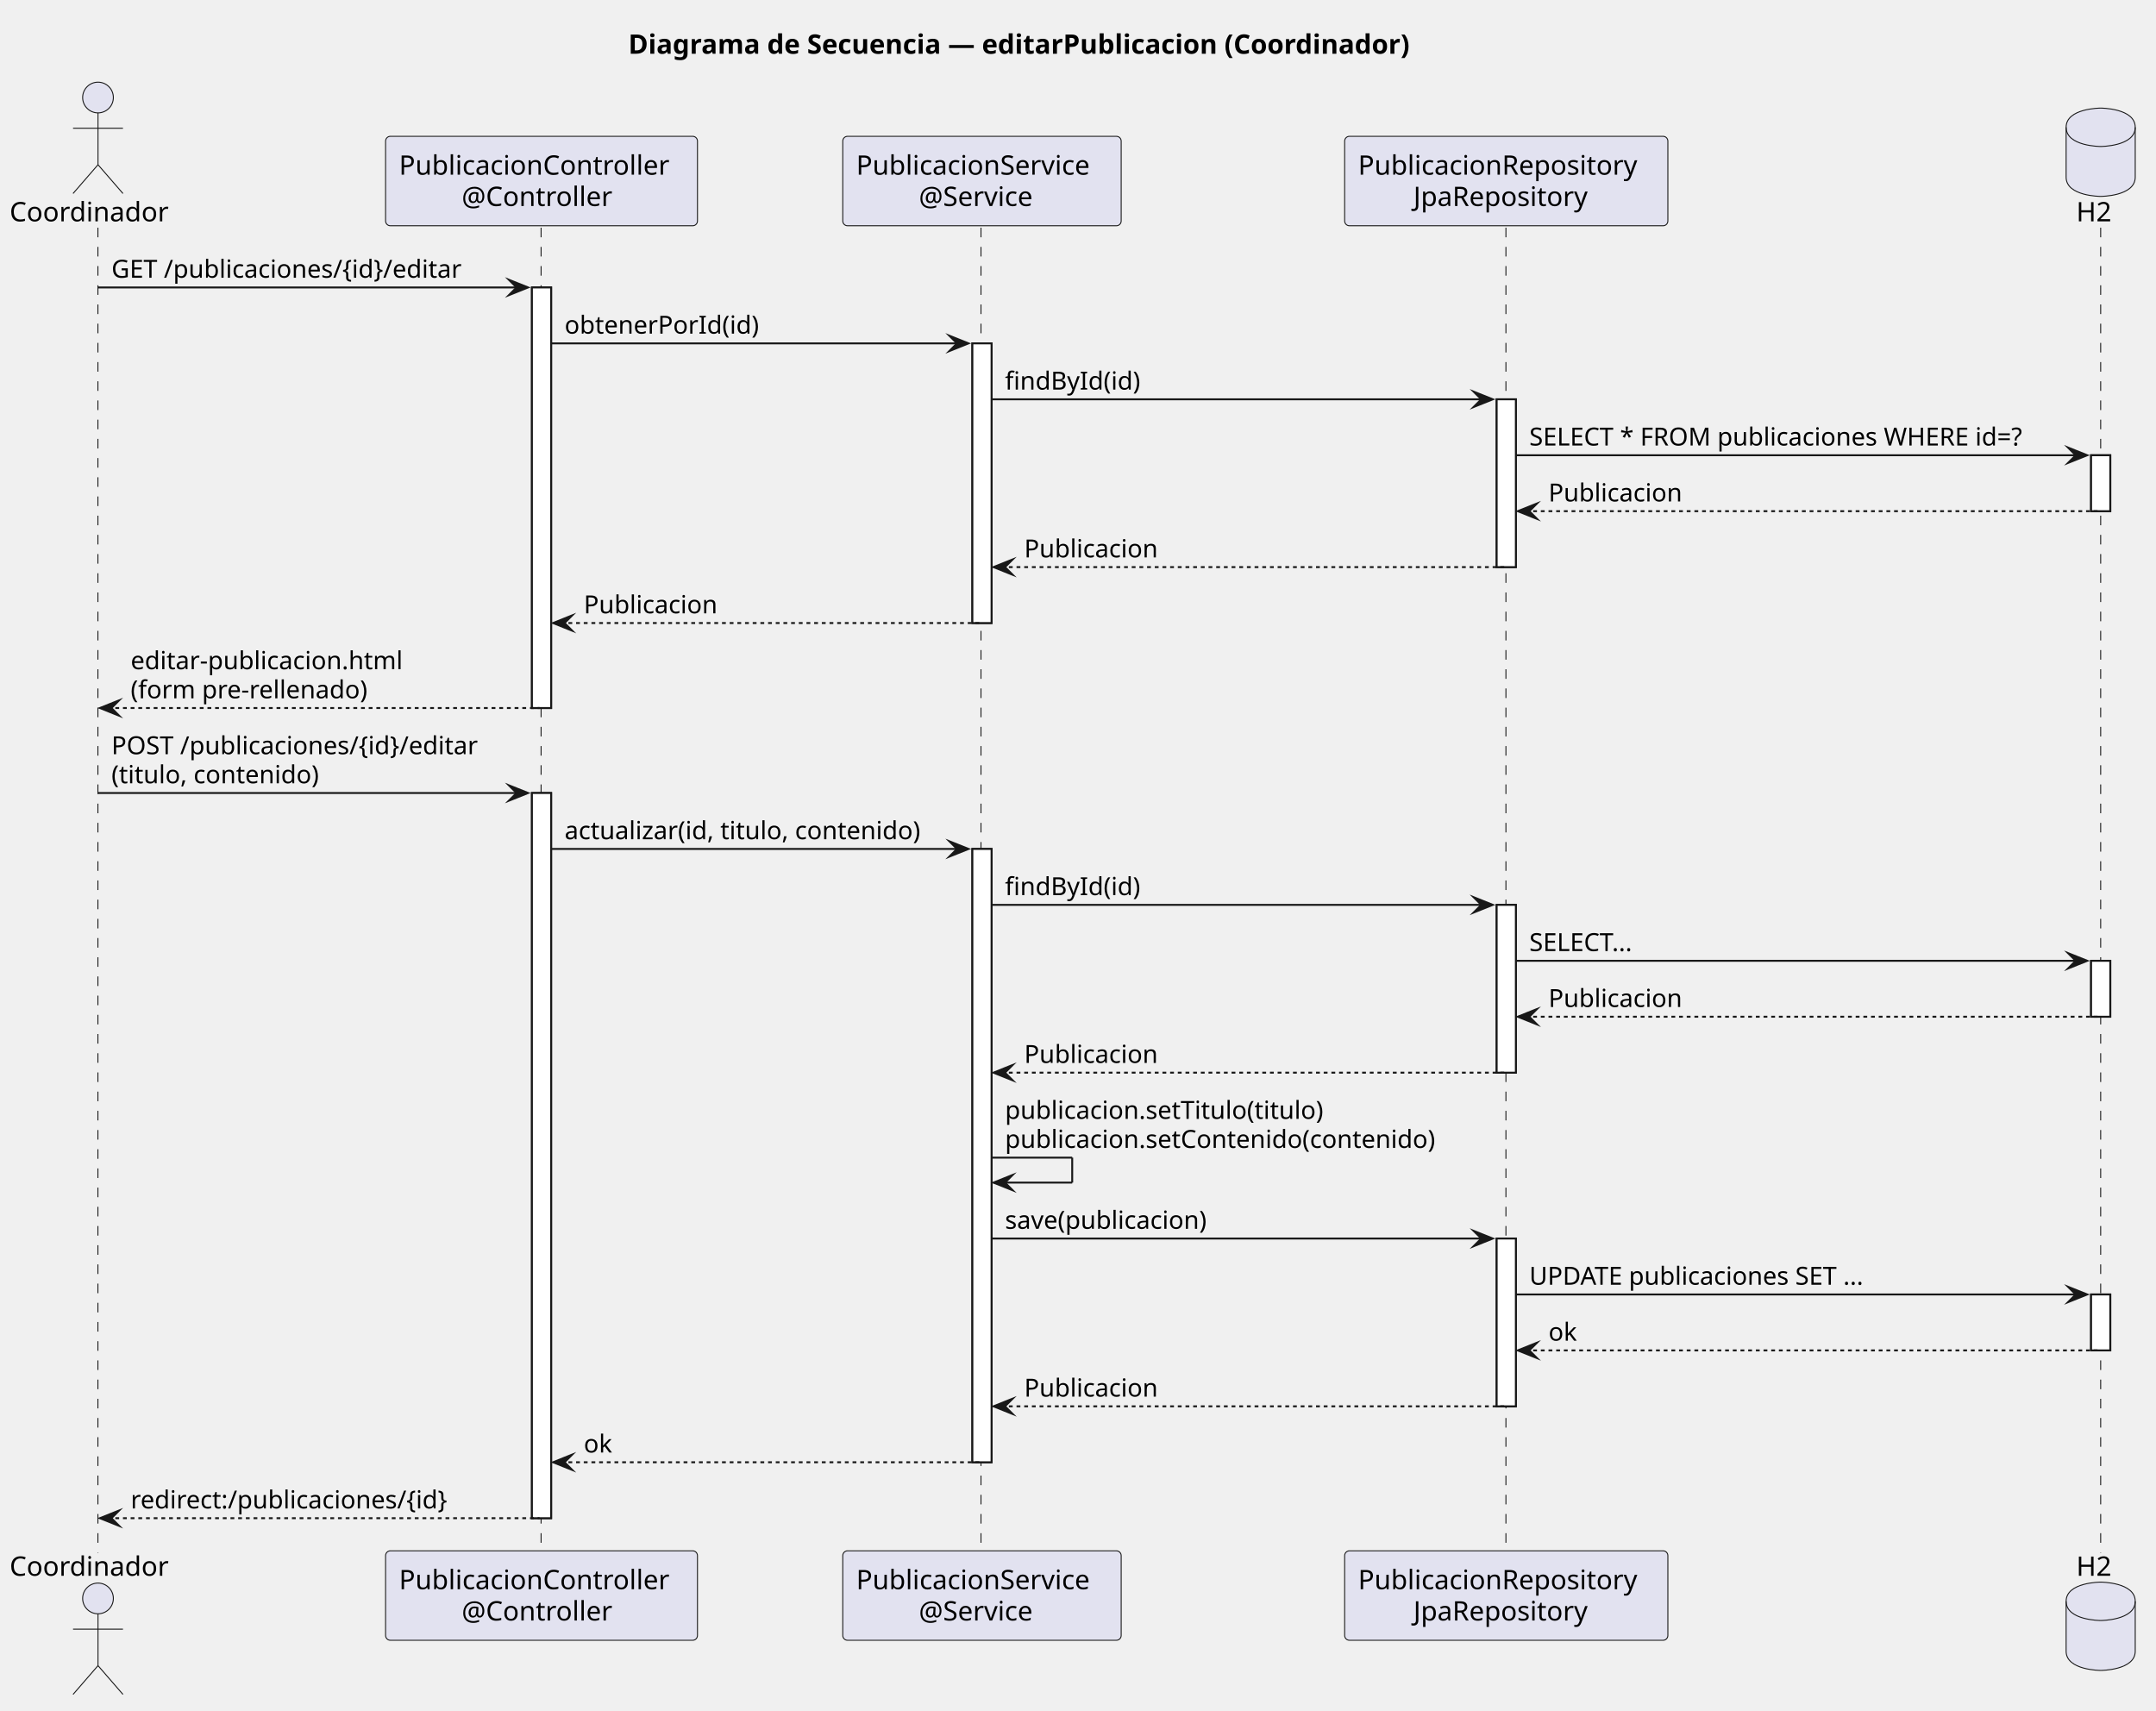
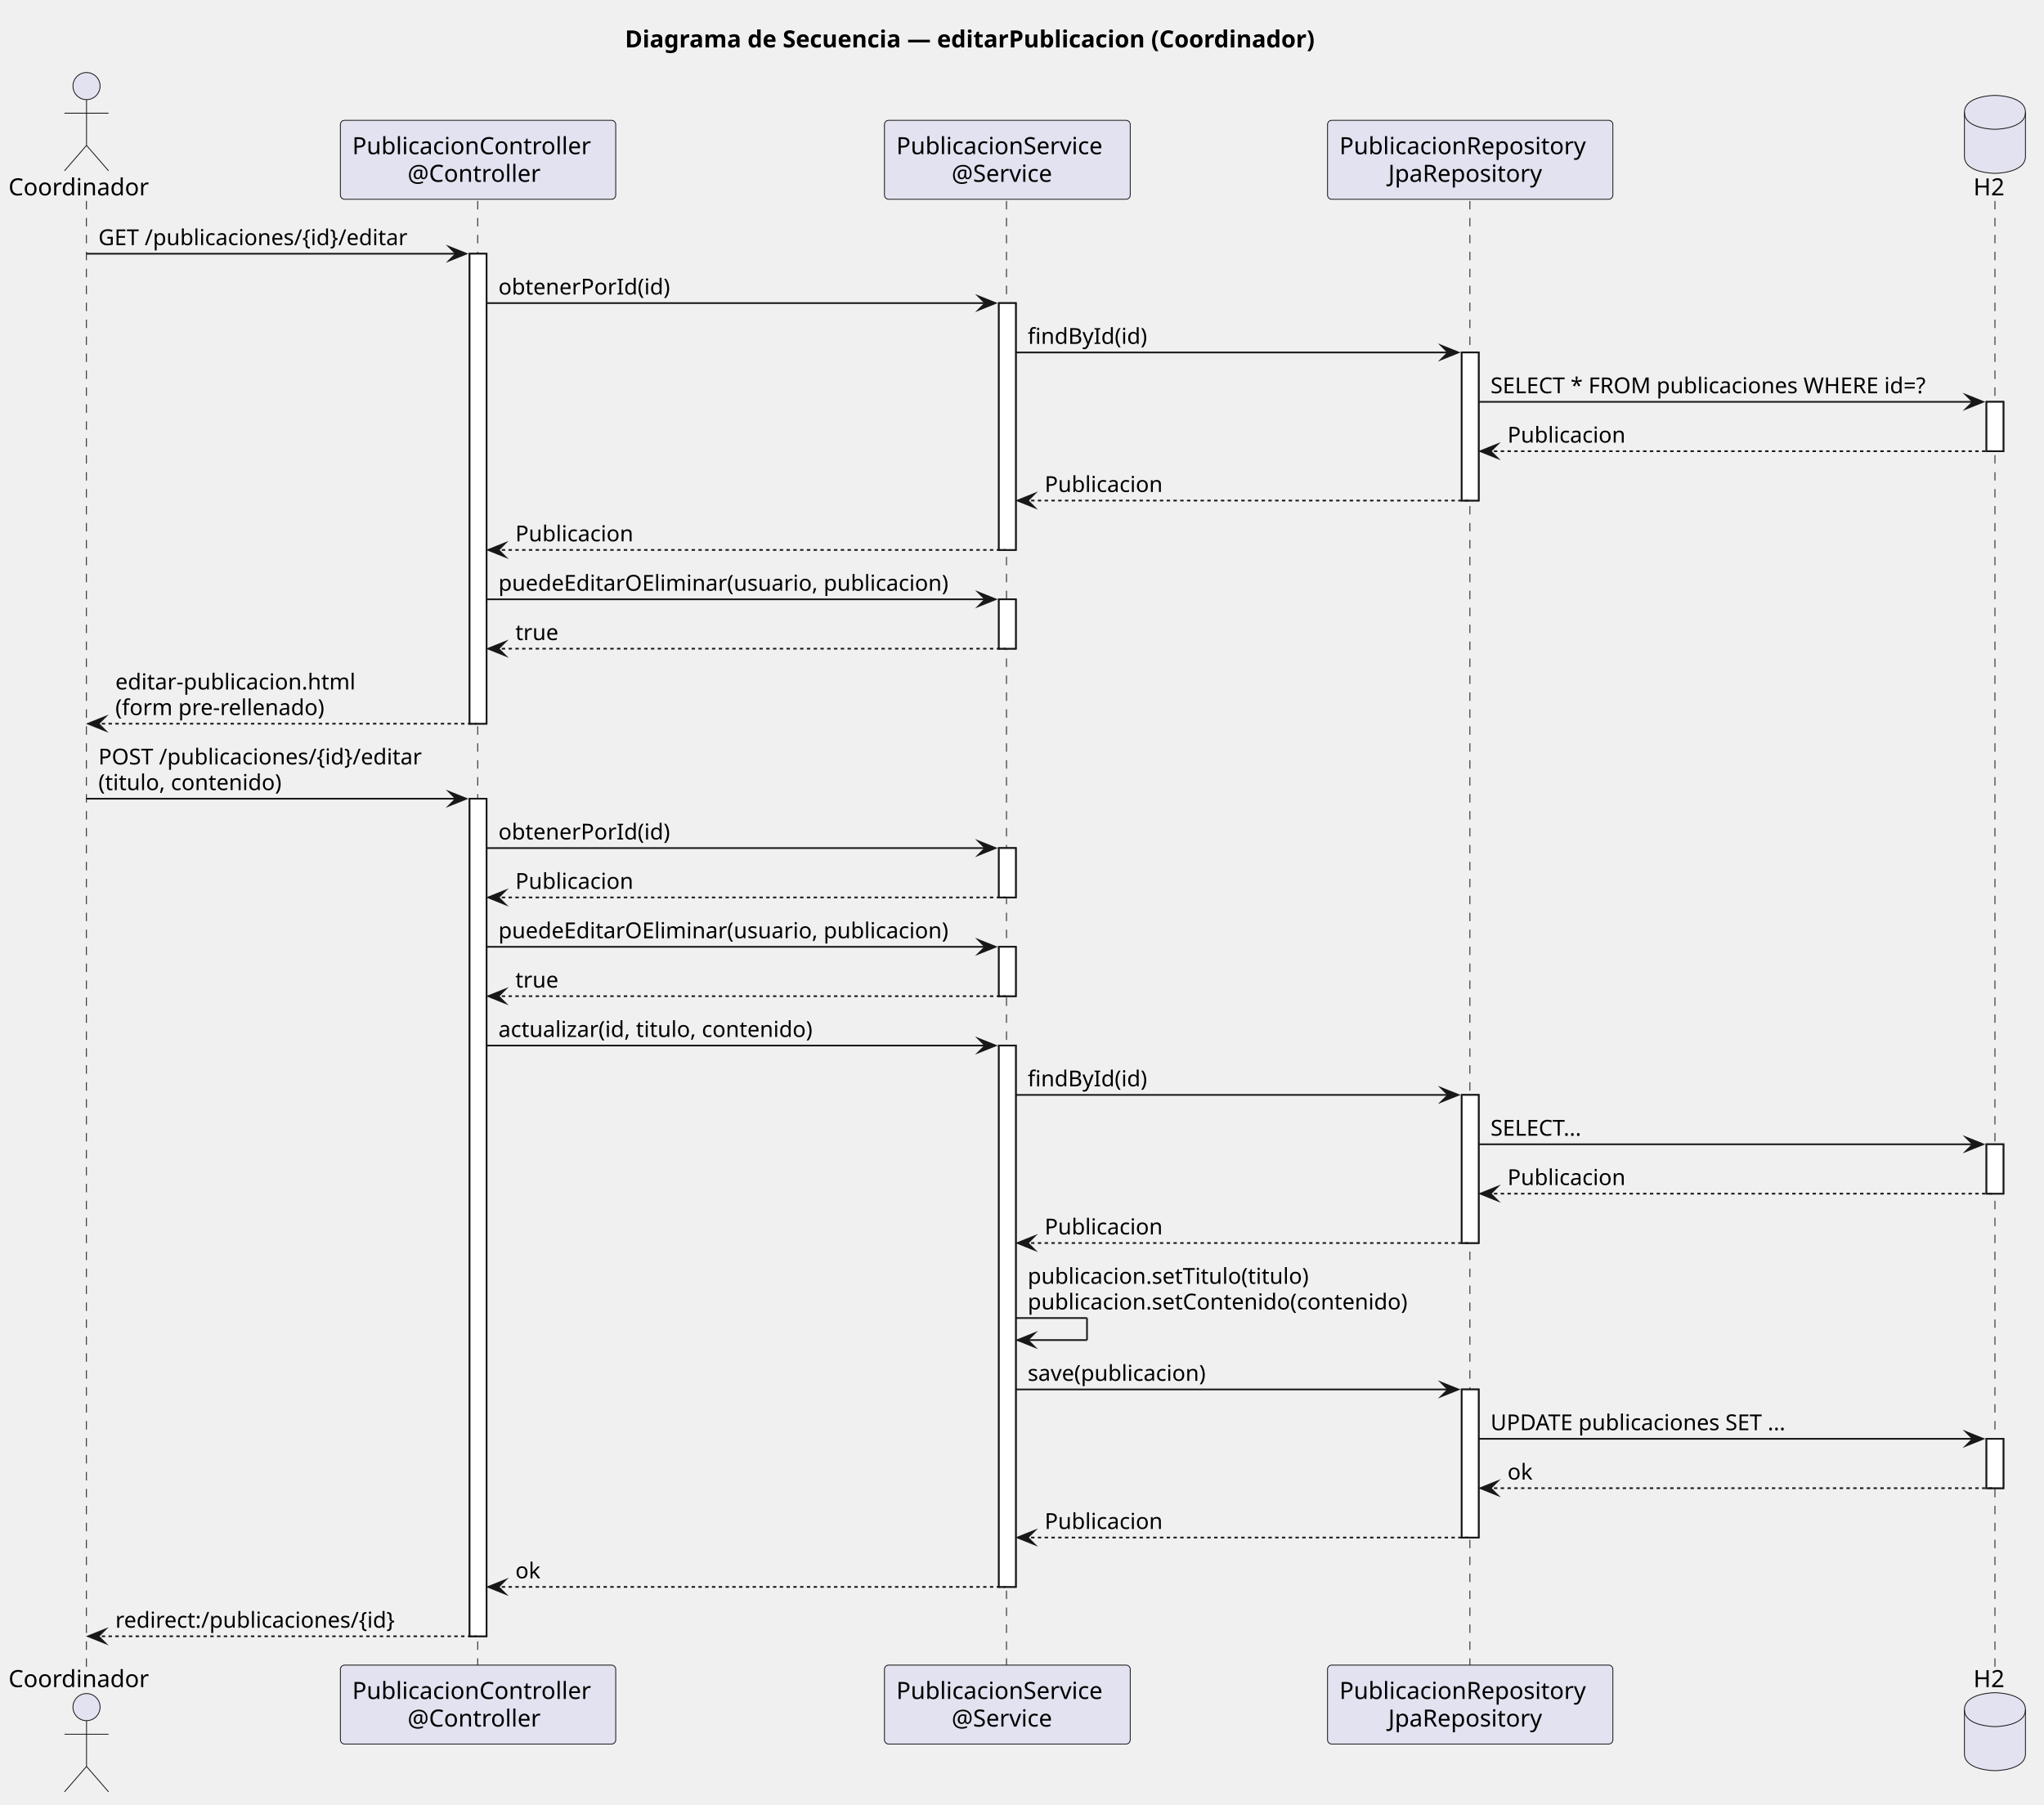
- <svg xmlns="http://www.w3.org/2000/svg" contentStyleType="text/css" data-diagram-type="SEQUENCE" height="891px" preserveAspectRatio="none" style="width:1123px;height:891px;background:#FFFFFF;" version="1.1" viewBox="0 0 1123 891" width="1123px" zoomAndPan="magnify">
+ <svg xmlns="http://www.w3.org/2000/svg" contentStyleType="text/css" data-diagram-type="SEQUENCE" height="1065px" preserveAspectRatio="none" style="width:1206px;height:1065px;background:#FFFFFF;" version="1.1" viewBox="0 0 1206 1065" width="1206px" zoomAndPan="magnify">
  <defs />
  <g>
    <g class="title" data-source-line="1">
-       <text fill="#000000" font-family="sans-serif" font-size="14" font-weight="700" lengthAdjust="spacing" textLength="461.638" x="327.272" y="27.995">Diagrama de Secuencia — editarPublicacion (Coordinador)</text>
-     </g>
-     <g>
-       <rect fill="#FFFFFF" height="219.062" style="stroke:#181818;stroke-width:1;" width="10" x="277.065" y="149.727" />
-     </g>
-     <g>
-       <rect fill="#FFFFFF" height="377.727" style="stroke:#181818;stroke-width:1;" width="10" x="277.065" y="413.055" />
-     </g>
-     <g>
-       <rect fill="#FFFFFF" height="145.664" style="stroke:#181818;stroke-width:1;" width="10" x="506.48" y="178.859" />
-     </g>
-     <g>
-       <rect fill="#FFFFFF" height="319.461" style="stroke:#181818;stroke-width:1;" width="10" x="506.48" y="442.188" />
-     </g>
-     <g>
-       <rect fill="#FFFFFF" height="87.398" style="stroke:#181818;stroke-width:1;" width="10" x="779.571" y="207.992" />
-     </g>
-     <g>
-       <rect fill="#FFFFFF" height="87.398" style="stroke:#181818;stroke-width:1;" width="10" x="779.571" y="471.32" />
-     </g>
-     <g>
-       <rect fill="#FFFFFF" height="87.398" style="stroke:#181818;stroke-width:1;" width="10" x="779.571" y="645.117" />
-     </g>
-     <g>
-       <rect fill="#FFFFFF" height="29.133" style="stroke:#181818;stroke-width:1;" width="10" x="1089.182" y="237.125" />
-     </g>
-     <g>
-       <rect fill="#FFFFFF" height="29.133" style="stroke:#181818;stroke-width:1;" width="10" x="1089.182" y="500.453" />
-     </g>
-     <g>
-       <rect fill="#FFFFFF" height="29.133" style="stroke:#181818;stroke-width:1;" width="10" x="1089.182" y="674.25" />
+       <text fill="#000000" font-family="sans-serif" font-size="14" font-weight="700" lengthAdjust="spacing" textLength="461.638" x="368.709" y="27.995">Diagrama de Secuencia — editarPublicacion (Coordinador)</text>
+     </g>
+     <g>
+       <rect fill="#FFFFFF" height="277.328" style="stroke:#181818;stroke-width:1;" width="10" x="277.065" y="149.727" />
+     </g>
+     <g>
+       <rect fill="#FFFFFF" height="494.258" style="stroke:#181818;stroke-width:1;" width="10" x="277.065" y="471.32" />
+     </g>
+     <g>
+       <rect fill="#FFFFFF" height="145.664" style="stroke:#181818;stroke-width:1;" width="10" x="589.355" y="178.859" />
+     </g>
+     <g>
+       <rect fill="#FFFFFF" height="29.133" style="stroke:#181818;stroke-width:1;" width="10" x="589.355" y="353.656" />
+     </g>
+     <g>
+       <rect fill="#FFFFFF" height="29.133" style="stroke:#181818;stroke-width:1;" width="10" x="589.355" y="500.453" />
+     </g>
+     <g>
+       <rect fill="#FFFFFF" height="29.133" style="stroke:#181818;stroke-width:1;" width="10" x="589.355" y="558.719" />
+     </g>
+     <g>
+       <rect fill="#FFFFFF" height="319.461" style="stroke:#181818;stroke-width:1;" width="10" x="589.355" y="616.984" />
+     </g>
+     <g>
+       <rect fill="#FFFFFF" height="87.398" style="stroke:#181818;stroke-width:1;" width="10" x="862.446" y="207.992" />
+     </g>
+     <g>
+       <rect fill="#FFFFFF" height="87.398" style="stroke:#181818;stroke-width:1;" width="10" x="862.446" y="646.117" />
+     </g>
+     <g>
+       <rect fill="#FFFFFF" height="87.398" style="stroke:#181818;stroke-width:1;" width="10" x="862.446" y="819.914" />
+     </g>
+     <g>
+       <rect fill="#FFFFFF" height="29.133" style="stroke:#181818;stroke-width:1;" width="10" x="1172.057" y="237.125" />
+     </g>
+     <g>
+       <rect fill="#FFFFFF" height="29.133" style="stroke:#181818;stroke-width:1;" width="10" x="1172.057" y="675.25" />
+     </g>
+     <g>
+       <rect fill="#FFFFFF" height="29.133" style="stroke:#181818;stroke-width:1;" width="10" x="1172.057" y="849.047" />
    </g>
    <g class="participant-lifeline" data-entity-uid="part1" data-qualified-name="User" data-source-line="3" id="part1-lifeline">
      <g>
-         <rect fill="#000000" fill-opacity="0" height="690.188" width="8" x="47.049" y="118.594" />
-         <line style="stroke:#181818;stroke-width:0.5;stroke-dasharray:5,5;" x1="51" x2="51" y1="118.594" y2="808.781" />
+         <rect fill="#000000" fill-opacity="0" height="864.984" width="8" x="47.049" y="118.594" />
+         <line style="stroke:#181818;stroke-width:0.5;stroke-dasharray:5,5;" x1="51" x2="51" y1="118.594" y2="983.578" />
      </g>
    </g>
    <g class="participant-lifeline" data-entity-uid="part2" data-qualified-name="Controller" data-source-line="4" id="part2-lifeline">
      <g>
-         <rect fill="#000000" fill-opacity="0" height="690.188" width="8" x="278.065" y="118.594" />
-         <line style="stroke:#181818;stroke-width:0.5;stroke-dasharray:5,5;" x1="281.837" x2="281.837" y1="118.594" y2="808.781" />
+         <rect fill="#000000" fill-opacity="0" height="864.984" width="8" x="278.065" y="118.594" />
+         <line style="stroke:#181818;stroke-width:0.5;stroke-dasharray:5,5;" x1="281.837" x2="281.837" y1="118.594" y2="983.578" />
      </g>
    </g>
    <g class="participant-lifeline" data-entity-uid="part3" data-qualified-name="Service" data-source-line="5" id="part3-lifeline">
      <g>
-         <rect fill="#000000" fill-opacity="0" height="690.188" width="8" x="507.48" y="118.594" />
-         <line style="stroke:#181818;stroke-width:0.5;stroke-dasharray:5,5;" x1="510.968" x2="510.968" y1="118.594" y2="808.781" />
+         <rect fill="#000000" fill-opacity="0" height="864.984" width="8" x="590.355" y="118.594" />
+         <line style="stroke:#181818;stroke-width:0.5;stroke-dasharray:5,5;" x1="593.843" x2="593.843" y1="118.594" y2="983.578" />
      </g>
    </g>
    <g class="participant-lifeline" data-entity-uid="part4" data-qualified-name="Repo" data-source-line="6" id="part4-lifeline">
      <g>
-         <rect fill="#000000" fill-opacity="0" height="690.188" width="8" x="780.571" y="118.594" />
-         <line style="stroke:#181818;stroke-width:0.5;stroke-dasharray:5,5;" x1="784.393" x2="784.393" y1="118.594" y2="808.781" />
+         <rect fill="#000000" fill-opacity="0" height="864.984" width="8" x="863.446" y="118.594" />
+         <line style="stroke:#181818;stroke-width:0.5;stroke-dasharray:5,5;" x1="867.268" x2="867.268" y1="118.594" y2="983.578" />
      </g>
    </g>
    <g class="participant-lifeline" data-entity-uid="part5" data-qualified-name="DB" data-source-line="7" id="part5-lifeline">
      <g>
-         <rect fill="#000000" fill-opacity="0" height="690.188" width="8" x="1090.182" y="118.594" />
-         <line style="stroke:#181818;stroke-width:0.5;stroke-dasharray:5,5;" x1="1094.182" x2="1094.182" y1="118.594" y2="808.781" />
+         <rect fill="#000000" fill-opacity="0" height="864.984" width="8" x="1173.057" y="118.594" />
+         <line style="stroke:#181818;stroke-width:0.5;stroke-dasharray:5,5;" x1="1177.057" x2="1177.057" y1="118.594" y2="983.578" />
      </g>
    </g>
    <g class="participant participant-head" data-entity-uid="part1" data-qualified-name="User" data-source-line="3" id="part1-head">
      <text fill="#000000" font-family="sans-serif" font-size="14" lengthAdjust="spacing" textLength="86.099" x="5" y="115.292">Coordinador</text>
      <ellipse cx="51.049" cy="50.797" fill="#E2E2F0" rx="8" ry="8" style="stroke:#181818;stroke-width:0.5;" />
      <path d="M51.049,58.797 L51.049,85.797 M38.049,66.797 L64.049,66.797 M51.049,85.797 L38.049,100.797 M51.049,85.797 L64.049,100.797" fill="none" style="stroke:#181818;stroke-width:0.5;" />
    </g>
    <g class="participant participant-tail" data-entity-uid="part1" data-qualified-name="User" data-source-line="3" id="part1-tail">
-       <text fill="#000000" font-family="sans-serif" font-size="14" lengthAdjust="spacing" textLength="86.099" x="5" y="820.776">Coordinador</text>
-       <ellipse cx="51.049" cy="832.578" fill="#E2E2F0" rx="8" ry="8" style="stroke:#181818;stroke-width:0.5;" />
-       <path d="M51.049,840.578 L51.049,867.578 M38.049,848.578 L64.049,848.578 M51.049,867.578 L38.049,882.578 M51.049,867.578 L64.049,882.578" fill="none" style="stroke:#181818;stroke-width:0.5;" />
+       <text fill="#000000" font-family="sans-serif" font-size="14" lengthAdjust="spacing" textLength="86.099" x="5" y="995.573">Coordinador</text>
+       <ellipse cx="51.049" cy="1007.375" fill="#E2E2F0" rx="8" ry="8" style="stroke:#181818;stroke-width:0.5;" />
+       <path d="M51.049,1015.375 L51.049,1042.375 M38.049,1023.375 L64.049,1023.375 M51.049,1042.375 L38.049,1057.375 M51.049,1042.375 L64.049,1057.375" fill="none" style="stroke:#181818;stroke-width:0.5;" />
    </g>
    <g class="participant participant-head" data-entity-uid="part2" data-qualified-name="Controller" data-source-line="4" id="part2-head">
      <rect fill="#E2E2F0" height="46.594" rx="2.5" ry="2.5" style="stroke:#181818;stroke-width:0.5;" width="162.456" x="200.837" y="71" />
      <text fill="#000000" font-family="sans-serif" font-size="14" lengthAdjust="spacing" textLength="148.456" x="207.837" y="90.995">PublicacionController</text>
      <text fill="#000000" font-family="sans-serif" font-size="14" lengthAdjust="spacing" textLength="83.173" x="240.479" y="107.292">@Controller</text>
    </g>
    <g class="participant participant-tail" data-entity-uid="part2" data-qualified-name="Controller" data-source-line="4" id="part2-tail">
-       <rect fill="#E2E2F0" height="46.594" rx="2.5" ry="2.5" style="stroke:#181818;stroke-width:0.5;" width="162.456" x="200.837" y="807.781" />
-       <text fill="#000000" font-family="sans-serif" font-size="14" lengthAdjust="spacing" textLength="148.456" x="207.837" y="827.776">PublicacionController</text>
-       <text fill="#000000" font-family="sans-serif" font-size="14" lengthAdjust="spacing" textLength="83.173" x="240.479" y="844.073">@Controller</text>
+       <rect fill="#E2E2F0" height="46.594" rx="2.5" ry="2.5" style="stroke:#181818;stroke-width:0.5;" width="162.456" x="200.837" y="982.578" />
+       <text fill="#000000" font-family="sans-serif" font-size="14" lengthAdjust="spacing" textLength="148.456" x="207.837" y="1002.573">PublicacionController</text>
+       <text fill="#000000" font-family="sans-serif" font-size="14" lengthAdjust="spacing" textLength="83.173" x="240.479" y="1018.87">@Controller</text>
    </g>
    <g class="participant participant-head" data-entity-uid="part3" data-qualified-name="Service" data-source-line="5" id="part3-head">
-       <rect fill="#E2E2F0" height="46.594" rx="2.5" ry="2.5" style="stroke:#181818;stroke-width:0.5;" width="145.024" x="438.968" y="71" />
-       <text fill="#000000" font-family="sans-serif" font-size="14" lengthAdjust="spacing" textLength="131.024" x="445.968" y="90.995">PublicacionService</text>
-       <text fill="#000000" font-family="sans-serif" font-size="14" lengthAdjust="spacing" textLength="65.741" x="478.609" y="107.292">@Service</text>
+       <rect fill="#E2E2F0" height="46.594" rx="2.5" ry="2.5" style="stroke:#181818;stroke-width:0.5;" width="145.024" x="521.843" y="71" />
+       <text fill="#000000" font-family="sans-serif" font-size="14" lengthAdjust="spacing" textLength="131.024" x="528.843" y="90.995">PublicacionService</text>
+       <text fill="#000000" font-family="sans-serif" font-size="14" lengthAdjust="spacing" textLength="65.741" x="561.484" y="107.292">@Service</text>
    </g>
    <g class="participant participant-tail" data-entity-uid="part3" data-qualified-name="Service" data-source-line="5" id="part3-tail">
-       <rect fill="#E2E2F0" height="46.594" rx="2.5" ry="2.5" style="stroke:#181818;stroke-width:0.5;" width="145.024" x="438.968" y="807.781" />
-       <text fill="#000000" font-family="sans-serif" font-size="14" lengthAdjust="spacing" textLength="131.024" x="445.968" y="827.776">PublicacionService</text>
-       <text fill="#000000" font-family="sans-serif" font-size="14" lengthAdjust="spacing" textLength="65.741" x="478.609" y="844.073">@Service</text>
+       <rect fill="#E2E2F0" height="46.594" rx="2.5" ry="2.5" style="stroke:#181818;stroke-width:0.5;" width="145.024" x="521.843" y="982.578" />
+       <text fill="#000000" font-family="sans-serif" font-size="14" lengthAdjust="spacing" textLength="131.024" x="528.843" y="1002.573">PublicacionService</text>
+       <text fill="#000000" font-family="sans-serif" font-size="14" lengthAdjust="spacing" textLength="65.741" x="561.484" y="1018.87">@Service</text>
    </g>
    <g class="participant participant-head" data-entity-uid="part4" data-qualified-name="Repo" data-source-line="6" id="part4-head">
-       <rect fill="#E2E2F0" height="46.594" rx="2.5" ry="2.5" style="stroke:#181818;stroke-width:0.5;" width="168.356" x="700.393" y="71" />
-       <text fill="#000000" font-family="sans-serif" font-size="14" lengthAdjust="spacing" textLength="154.356" x="707.393" y="90.995">PublicacionRepository</text>
-       <text fill="#000000" font-family="sans-serif" font-size="14" lengthAdjust="spacing" textLength="96.667" x="736.237" y="107.292">JpaRepository</text>
+       <rect fill="#E2E2F0" height="46.594" rx="2.5" ry="2.5" style="stroke:#181818;stroke-width:0.5;" width="168.356" x="783.268" y="71" />
+       <text fill="#000000" font-family="sans-serif" font-size="14" lengthAdjust="spacing" textLength="154.356" x="790.268" y="90.995">PublicacionRepository</text>
+       <text fill="#000000" font-family="sans-serif" font-size="14" lengthAdjust="spacing" textLength="96.667" x="819.112" y="107.292">JpaRepository</text>
    </g>
    <g class="participant participant-tail" data-entity-uid="part4" data-qualified-name="Repo" data-source-line="6" id="part4-tail">
-       <rect fill="#E2E2F0" height="46.594" rx="2.5" ry="2.5" style="stroke:#181818;stroke-width:0.5;" width="168.356" x="700.393" y="807.781" />
-       <text fill="#000000" font-family="sans-serif" font-size="14" lengthAdjust="spacing" textLength="154.356" x="707.393" y="827.776">PublicacionRepository</text>
-       <text fill="#000000" font-family="sans-serif" font-size="14" lengthAdjust="spacing" textLength="96.667" x="736.237" y="844.073">JpaRepository</text>
+       <rect fill="#E2E2F0" height="46.594" rx="2.5" ry="2.5" style="stroke:#181818;stroke-width:0.5;" width="168.356" x="783.268" y="982.578" />
+       <text fill="#000000" font-family="sans-serif" font-size="14" lengthAdjust="spacing" textLength="154.356" x="790.268" y="1002.573">PublicacionRepository</text>
+       <text fill="#000000" font-family="sans-serif" font-size="14" lengthAdjust="spacing" textLength="96.667" x="819.112" y="1018.87">JpaRepository</text>
    </g>
    <g class="participant participant-head" data-entity-uid="part5" data-qualified-name="DB" data-source-line="7" id="part5-head">
-       <text fill="#000000" font-family="sans-serif" font-size="14" lengthAdjust="spacing" textLength="19.435" x="1081.464" y="115.292">H2</text>
-       <path d="M1076.182,66.297 C1076.182,56.297 1094.182,56.297 1094.182,56.297 C1094.182,56.297 1112.182,56.297 1112.182,66.297 L1112.182,92.297 C1112.182,102.297 1094.182,102.297 1094.182,102.297 C1094.182,102.297 1076.182,102.297 1076.182,92.297 L1076.182,66.297" fill="#E2E2F0" style="stroke:#181818;stroke-width:0.5;" />
-       <path d="M1076.182,66.297 C1076.182,76.297 1094.182,76.297 1094.182,76.297 C1094.182,76.297 1112.182,76.297 1112.182,66.297" fill="none" style="stroke:#181818;stroke-width:0.5;" />
+       <text fill="#000000" font-family="sans-serif" font-size="14" lengthAdjust="spacing" textLength="19.435" x="1164.339" y="115.292">H2</text>
+       <path d="M1159.057,66.297 C1159.057,56.297 1177.057,56.297 1177.057,56.297 C1177.057,56.297 1195.057,56.297 1195.057,66.297 L1195.057,92.297 C1195.057,102.297 1177.057,102.297 1177.057,102.297 C1177.057,102.297 1159.057,102.297 1159.057,92.297 L1159.057,66.297" fill="#E2E2F0" style="stroke:#181818;stroke-width:0.5;" />
+       <path d="M1159.057,66.297 C1159.057,76.297 1177.057,76.297 1177.057,76.297 C1177.057,76.297 1195.057,76.297 1195.057,66.297" fill="none" style="stroke:#181818;stroke-width:0.5;" />
    </g>
    <g class="participant participant-tail" data-entity-uid="part5" data-qualified-name="DB" data-source-line="7" id="part5-tail">
-       <text fill="#000000" font-family="sans-serif" font-size="14" lengthAdjust="spacing" textLength="19.435" x="1081.464" y="820.776">H2</text>
-       <path d="M1076.182,834.078 C1076.182,824.078 1094.182,824.078 1094.182,824.078 C1094.182,824.078 1112.182,824.078 1112.182,834.078 L1112.182,860.078 C1112.182,870.078 1094.182,870.078 1094.182,870.078 C1094.182,870.078 1076.182,870.078 1076.182,860.078 L1076.182,834.078" fill="#E2E2F0" style="stroke:#181818;stroke-width:0.5;" />
-       <path d="M1076.182,834.078 C1076.182,844.078 1094.182,844.078 1094.182,844.078 C1094.182,844.078 1112.182,844.078 1112.182,834.078" fill="none" style="stroke:#181818;stroke-width:0.5;" />
-     </g>
-     <g>
-       <rect fill="#FFFFFF" height="219.062" style="stroke:#181818;stroke-width:1;" width="10" x="277.065" y="149.727" />
-     </g>
-     <g>
-       <rect fill="#FFFFFF" height="377.727" style="stroke:#181818;stroke-width:1;" width="10" x="277.065" y="413.055" />
-     </g>
-     <g>
-       <rect fill="#FFFFFF" height="145.664" style="stroke:#181818;stroke-width:1;" width="10" x="506.48" y="178.859" />
-     </g>
-     <g>
-       <rect fill="#FFFFFF" height="319.461" style="stroke:#181818;stroke-width:1;" width="10" x="506.48" y="442.188" />
-     </g>
-     <g>
-       <rect fill="#FFFFFF" height="87.398" style="stroke:#181818;stroke-width:1;" width="10" x="779.571" y="207.992" />
-     </g>
-     <g>
-       <rect fill="#FFFFFF" height="87.398" style="stroke:#181818;stroke-width:1;" width="10" x="779.571" y="471.32" />
-     </g>
-     <g>
-       <rect fill="#FFFFFF" height="87.398" style="stroke:#181818;stroke-width:1;" width="10" x="779.571" y="645.117" />
-     </g>
-     <g>
-       <rect fill="#FFFFFF" height="29.133" style="stroke:#181818;stroke-width:1;" width="10" x="1089.182" y="237.125" />
-     </g>
-     <g>
-       <rect fill="#FFFFFF" height="29.133" style="stroke:#181818;stroke-width:1;" width="10" x="1089.182" y="500.453" />
-     </g>
-     <g>
-       <rect fill="#FFFFFF" height="29.133" style="stroke:#181818;stroke-width:1;" width="10" x="1089.182" y="674.25" />
+       <text fill="#000000" font-family="sans-serif" font-size="14" lengthAdjust="spacing" textLength="19.435" x="1164.339" y="995.573">H2</text>
+       <path d="M1159.057,1008.875 C1159.057,998.875 1177.057,998.875 1177.057,998.875 C1177.057,998.875 1195.057,998.875 1195.057,1008.875 L1195.057,1034.875 C1195.057,1044.875 1177.057,1044.875 1177.057,1044.875 C1177.057,1044.875 1159.057,1044.875 1159.057,1034.875 L1159.057,1008.875" fill="#E2E2F0" style="stroke:#181818;stroke-width:0.5;" />
+       <path d="M1159.057,1008.875 C1159.057,1018.875 1177.057,1018.875 1177.057,1018.875 C1177.057,1018.875 1195.057,1018.875 1195.057,1008.875" fill="none" style="stroke:#181818;stroke-width:0.5;" />
+     </g>
+     <g>
+       <rect fill="#FFFFFF" height="277.328" style="stroke:#181818;stroke-width:1;" width="10" x="277.065" y="149.727" />
+     </g>
+     <g>
+       <rect fill="#FFFFFF" height="494.258" style="stroke:#181818;stroke-width:1;" width="10" x="277.065" y="471.32" />
+     </g>
+     <g>
+       <rect fill="#FFFFFF" height="145.664" style="stroke:#181818;stroke-width:1;" width="10" x="589.355" y="178.859" />
+     </g>
+     <g>
+       <rect fill="#FFFFFF" height="29.133" style="stroke:#181818;stroke-width:1;" width="10" x="589.355" y="353.656" />
+     </g>
+     <g>
+       <rect fill="#FFFFFF" height="29.133" style="stroke:#181818;stroke-width:1;" width="10" x="589.355" y="500.453" />
+     </g>
+     <g>
+       <rect fill="#FFFFFF" height="29.133" style="stroke:#181818;stroke-width:1;" width="10" x="589.355" y="558.719" />
+     </g>
+     <g>
+       <rect fill="#FFFFFF" height="319.461" style="stroke:#181818;stroke-width:1;" width="10" x="589.355" y="616.984" />
+     </g>
+     <g>
+       <rect fill="#FFFFFF" height="87.398" style="stroke:#181818;stroke-width:1;" width="10" x="862.446" y="207.992" />
+     </g>
+     <g>
+       <rect fill="#FFFFFF" height="87.398" style="stroke:#181818;stroke-width:1;" width="10" x="862.446" y="646.117" />
+     </g>
+     <g>
+       <rect fill="#FFFFFF" height="87.398" style="stroke:#181818;stroke-width:1;" width="10" x="862.446" y="819.914" />
+     </g>
+     <g>
+       <rect fill="#FFFFFF" height="29.133" style="stroke:#181818;stroke-width:1;" width="10" x="1172.057" y="237.125" />
+     </g>
+     <g>
+       <rect fill="#FFFFFF" height="29.133" style="stroke:#181818;stroke-width:1;" width="10" x="1172.057" y="675.25" />
+     </g>
+     <g>
+       <rect fill="#FFFFFF" height="29.133" style="stroke:#181818;stroke-width:1;" width="10" x="1172.057" y="849.047" />
    </g>
    <g class="message" data-entity-1="part1" data-entity-2="part2" data-source-line="9" id="msg1">
      <polygon fill="#181818" points="265.065,145.727,275.065,149.727,265.065,153.727,269.065,149.727" style="stroke:#181818;stroke-width:1;stroke-linejoin:miter;stroke-miterlimit:10;" />
      <line style="stroke:#181818;stroke-width:1;" x1="51.049" x2="271.065" y1="149.727" y2="149.727" />
      <text fill="#000000" font-family="sans-serif" font-size="13" lengthAdjust="spacing" textLength="198.98" x="58.049" y="144.661">GET /publicaciones/{id}/editar</text>
    </g>
    <g class="message" data-entity-1="part2" data-entity-2="part3" data-source-line="11" id="msg2">
-       <polygon fill="#181818" points="494.48,174.859,504.48,178.859,494.48,182.859,498.48,178.859" style="stroke:#181818;stroke-width:1;stroke-linejoin:miter;stroke-miterlimit:10;" />
-       <line style="stroke:#181818;stroke-width:1;" x1="287.065" x2="500.48" y1="178.859" y2="178.859" />
+       <polygon fill="#181818" points="577.355,174.859,587.355,178.859,577.355,182.859,581.355,178.859" style="stroke:#181818;stroke-width:1;stroke-linejoin:miter;stroke-miterlimit:10;" />
+       <line style="stroke:#181818;stroke-width:1;" x1="287.065" x2="583.355" y1="178.859" y2="178.859" />
      <text fill="#000000" font-family="sans-serif" font-size="13" lengthAdjust="spacing" textLength="106.114" x="294.065" y="173.793">obtenerPorId(id)</text>
    </g>
    <g class="message" data-entity-1="part3" data-entity-2="part4" data-source-line="13" id="msg3">
-       <polygon fill="#181818" points="767.571,203.992,777.571,207.992,767.571,211.992,771.571,207.992" style="stroke:#181818;stroke-width:1;stroke-linejoin:miter;stroke-miterlimit:10;" />
-       <line style="stroke:#181818;stroke-width:1;" x1="516.48" x2="773.571" y1="207.992" y2="207.992" />
-       <text fill="#000000" font-family="sans-serif" font-size="13" lengthAdjust="spacing" textLength="75.385" x="523.48" y="202.926">findById(id)</text>
+       <polygon fill="#181818" points="850.446,203.992,860.446,207.992,850.446,211.992,854.446,207.992" style="stroke:#181818;stroke-width:1;stroke-linejoin:miter;stroke-miterlimit:10;" />
+       <line style="stroke:#181818;stroke-width:1;" x1="599.355" x2="856.446" y1="207.992" y2="207.992" />
+       <text fill="#000000" font-family="sans-serif" font-size="13" lengthAdjust="spacing" textLength="75.385" x="606.355" y="202.926">findById(id)</text>
    </g>
    <g class="message" data-entity-1="part4" data-entity-2="part5" data-source-line="15" id="msg4">
-       <polygon fill="#181818" points="1077.182,233.125,1087.182,237.125,1077.182,241.125,1081.182,237.125" style="stroke:#181818;stroke-width:1;stroke-linejoin:miter;stroke-miterlimit:10;" />
-       <line style="stroke:#181818;stroke-width:1;" x1="789.571" x2="1083.182" y1="237.125" y2="237.125" />
-       <text fill="#000000" font-family="sans-serif" font-size="13" lengthAdjust="spacing" textLength="280.611" x="796.571" y="232.059">SELECT * FROM publicaciones WHERE id=?</text>
+       <polygon fill="#181818" points="1160.057,233.125,1170.057,237.125,1160.057,241.125,1164.057,237.125" style="stroke:#181818;stroke-width:1;stroke-linejoin:miter;stroke-miterlimit:10;" />
+       <line style="stroke:#181818;stroke-width:1;" x1="872.446" x2="1166.057" y1="237.125" y2="237.125" />
+       <text fill="#000000" font-family="sans-serif" font-size="13" lengthAdjust="spacing" textLength="280.611" x="879.446" y="232.059">SELECT * FROM publicaciones WHERE id=?</text>
    </g>
    <g class="message" data-entity-1="part5" data-entity-2="part4" data-source-line="17" id="msg5">
-       <polygon fill="#181818" points="800.571,262.258,790.571,266.258,800.571,270.258,796.571,266.258" style="stroke:#181818;stroke-width:1;stroke-linejoin:miter;stroke-miterlimit:10;" />
-       <line style="stroke:#181818;stroke-width:1;stroke-dasharray:2,2;" x1="794.571" x2="1093.182" y1="266.258" y2="266.258" />
-       <text fill="#000000" font-family="sans-serif" font-size="13" lengthAdjust="spacing" textLength="73.62" x="806.571" y="261.192">Publicacion</text>
+       <polygon fill="#181818" points="883.446,262.258,873.446,266.258,883.446,270.258,879.446,266.258" style="stroke:#181818;stroke-width:1;stroke-linejoin:miter;stroke-miterlimit:10;" />
+       <line style="stroke:#181818;stroke-width:1;stroke-dasharray:2,2;" x1="877.446" x2="1176.057" y1="266.258" y2="266.258" />
+       <text fill="#000000" font-family="sans-serif" font-size="13" lengthAdjust="spacing" textLength="73.62" x="889.446" y="261.192">Publicacion</text>
    </g>
    <g class="message" data-entity-1="part4" data-entity-2="part3" data-source-line="19" id="msg6">
-       <polygon fill="#181818" points="527.48,291.391,517.48,295.391,527.48,299.391,523.48,295.391" style="stroke:#181818;stroke-width:1;stroke-linejoin:miter;stroke-miterlimit:10;" />
-       <line style="stroke:#181818;stroke-width:1;stroke-dasharray:2,2;" x1="521.48" x2="783.571" y1="295.391" y2="295.391" />
-       <text fill="#000000" font-family="sans-serif" font-size="13" lengthAdjust="spacing" textLength="73.62" x="533.48" y="290.325">Publicacion</text>
+       <polygon fill="#181818" points="610.355,291.391,600.355,295.391,610.355,299.391,606.355,295.391" style="stroke:#181818;stroke-width:1;stroke-linejoin:miter;stroke-miterlimit:10;" />
+       <line style="stroke:#181818;stroke-width:1;stroke-dasharray:2,2;" x1="604.355" x2="866.446" y1="295.391" y2="295.391" />
+       <text fill="#000000" font-family="sans-serif" font-size="13" lengthAdjust="spacing" textLength="73.62" x="616.355" y="290.325">Publicacion</text>
    </g>
    <g class="message" data-entity-1="part3" data-entity-2="part2" data-source-line="21" id="msg7">
      <polygon fill="#181818" points="298.065,320.523,288.065,324.523,298.065,328.523,294.065,324.523" style="stroke:#181818;stroke-width:1;stroke-linejoin:miter;stroke-miterlimit:10;" />
-       <line style="stroke:#181818;stroke-width:1;stroke-dasharray:2,2;" x1="292.065" x2="510.48" y1="324.523" y2="324.523" />
+       <line style="stroke:#181818;stroke-width:1;stroke-dasharray:2,2;" x1="292.065" x2="593.355" y1="324.523" y2="324.523" />
      <text fill="#000000" font-family="sans-serif" font-size="13" lengthAdjust="spacing" textLength="73.62" x="304.065" y="319.457">Publicacion</text>
    </g>
-     <g class="message" data-entity-1="part2" data-entity-2="part1" data-source-line="23" id="msg8">
-       <polygon fill="#181818" points="62.049,364.789,52.049,368.789,62.049,372.789,58.049,368.789" style="stroke:#181818;stroke-width:1;stroke-linejoin:miter;stroke-miterlimit:10;" />
-       <line style="stroke:#181818;stroke-width:1;stroke-dasharray:2,2;" x1="56.049" x2="281.065" y1="368.789" y2="368.789" />
-       <text fill="#000000" font-family="sans-serif" font-size="13" lengthAdjust="spacing" textLength="150.738" x="68.049" y="348.59">editar-publicacion.html</text>
-       <text fill="#000000" font-family="sans-serif" font-size="13" lengthAdjust="spacing" textLength="132.076" x="68.049" y="363.723">(form pre-rellenado)</text>
-     </g>
-     <g class="message" data-entity-1="part1" data-entity-2="part2" data-source-line="26" id="msg9">
-       <polygon fill="#181818" points="265.065,409.055,275.065,413.055,265.065,417.055,269.065,413.055" style="stroke:#181818;stroke-width:1;stroke-linejoin:miter;stroke-miterlimit:10;" />
-       <line style="stroke:#181818;stroke-width:1;" x1="51.049" x2="271.065" y1="413.055" y2="413.055" />
-       <text fill="#000000" font-family="sans-serif" font-size="13" lengthAdjust="spacing" textLength="207.016" x="58.049" y="392.856">POST /publicaciones/{id}/editar</text>
-       <text fill="#000000" font-family="sans-serif" font-size="13" lengthAdjust="spacing" textLength="116.511" x="58.049" y="407.989">(titulo, contenido)</text>
-     </g>
-     <g class="message" data-entity-1="part2" data-entity-2="part3" data-source-line="28" id="msg10">
-       <polygon fill="#181818" points="494.48,438.188,504.48,442.188,494.48,446.188,498.48,442.188" style="stroke:#181818;stroke-width:1;stroke-linejoin:miter;stroke-miterlimit:10;" />
-       <line style="stroke:#181818;stroke-width:1;" x1="287.065" x2="500.48" y1="442.188" y2="442.188" />
-       <text fill="#000000" font-family="sans-serif" font-size="13" lengthAdjust="spacing" textLength="200.415" x="294.065" y="437.122">actualizar(id, titulo, contenido)</text>
-     </g>
-     <g class="message" data-entity-1="part3" data-entity-2="part4" data-source-line="30" id="msg11">
-       <polygon fill="#181818" points="767.571,467.32,777.571,471.32,767.571,475.32,771.571,471.32" style="stroke:#181818;stroke-width:1;stroke-linejoin:miter;stroke-miterlimit:10;" />
-       <line style="stroke:#181818;stroke-width:1;" x1="516.48" x2="773.571" y1="471.32" y2="471.32" />
-       <text fill="#000000" font-family="sans-serif" font-size="13" lengthAdjust="spacing" textLength="75.385" x="523.48" y="466.254">findById(id)</text>
-     </g>
-     <g class="message" data-entity-1="part4" data-entity-2="part5" data-source-line="32" id="msg12">
-       <polygon fill="#181818" points="1077.182,496.453,1087.182,500.453,1077.182,504.453,1081.182,500.453" style="stroke:#181818;stroke-width:1;stroke-linejoin:miter;stroke-miterlimit:10;" />
-       <line style="stroke:#181818;stroke-width:1;" x1="789.571" x2="1083.182" y1="500.453" y2="500.453" />
-       <text fill="#000000" font-family="sans-serif" font-size="13" lengthAdjust="spacing" textLength="61.337" x="796.571" y="495.387">SELECT...</text>
-     </g>
-     <g class="message" data-entity-1="part5" data-entity-2="part4" data-source-line="34" id="msg13">
-       <polygon fill="#181818" points="800.571,525.586,790.571,529.586,800.571,533.586,796.571,529.586" style="stroke:#181818;stroke-width:1;stroke-linejoin:miter;stroke-miterlimit:10;" />
-       <line style="stroke:#181818;stroke-width:1;stroke-dasharray:2,2;" x1="794.571" x2="1093.182" y1="529.586" y2="529.586" />
-       <text fill="#000000" font-family="sans-serif" font-size="13" lengthAdjust="spacing" textLength="73.62" x="806.571" y="524.52">Publicacion</text>
-     </g>
-     <g class="message" data-entity-1="part4" data-entity-2="part3" data-source-line="36" id="msg14">
-       <polygon fill="#181818" points="527.48,554.719,517.48,558.719,527.48,562.719,523.48,558.719" style="stroke:#181818;stroke-width:1;stroke-linejoin:miter;stroke-miterlimit:10;" />
-       <line style="stroke:#181818;stroke-width:1;stroke-dasharray:2,2;" x1="521.48" x2="783.571" y1="558.719" y2="558.719" />
-       <text fill="#000000" font-family="sans-serif" font-size="13" lengthAdjust="spacing" textLength="73.62" x="533.48" y="553.653">Publicacion</text>
-     </g>
-     <g class="message" data-entity-1="part3" data-entity-2="part3" data-source-line="38" id="msg15">
-       <line style="stroke:#181818;stroke-width:1;" x1="516.48" x2="558.48" y1="602.984" y2="602.984" />
-       <line style="stroke:#181818;stroke-width:1;" x1="558.48" x2="558.48" y1="602.984" y2="615.984" />
-       <line style="stroke:#181818;stroke-width:1;" x1="517.48" x2="558.48" y1="615.984" y2="615.984" />
-       <polygon fill="#181818" points="527.48,611.984,517.48,615.984,527.48,619.984,523.48,615.984" style="stroke:#181818;stroke-width:1;stroke-linejoin:miter;stroke-miterlimit:10;" />
-       <text fill="#000000" font-family="sans-serif" font-size="13" lengthAdjust="spacing" textLength="178.242" x="523.48" y="582.786">publicacion.setTitulo(titulo)</text>
-       <text fill="#000000" font-family="sans-serif" font-size="13" lengthAdjust="spacing" textLength="239.091" x="523.48" y="597.918">publicacion.setContenido(contenido)</text>
-     </g>
-     <g class="message" data-entity-1="part3" data-entity-2="part4" data-source-line="39" id="msg16">
-       <polygon fill="#181818" points="767.571,641.117,777.571,645.117,767.571,649.117,771.571,645.117" style="stroke:#181818;stroke-width:1;stroke-linejoin:miter;stroke-miterlimit:10;" />
-       <line style="stroke:#181818;stroke-width:1;" x1="516.48" x2="773.571" y1="645.117" y2="645.117" />
-       <text fill="#000000" font-family="sans-serif" font-size="13" lengthAdjust="spacing" textLength="114.607" x="523.48" y="640.051">save(publicacion)</text>
-     </g>
-     <g class="message" data-entity-1="part4" data-entity-2="part5" data-source-line="41" id="msg17">
-       <polygon fill="#181818" points="1077.182,670.25,1087.182,674.25,1077.182,678.25,1081.182,674.25" style="stroke:#181818;stroke-width:1;stroke-linejoin:miter;stroke-miterlimit:10;" />
-       <line style="stroke:#181818;stroke-width:1;" x1="789.571" x2="1083.182" y1="674.25" y2="674.25" />
-       <text fill="#000000" font-family="sans-serif" font-size="13" lengthAdjust="spacing" textLength="190.417" x="796.571" y="669.184">UPDATE publicaciones SET ...</text>
-     </g>
-     <g class="message" data-entity-1="part5" data-entity-2="part4" data-source-line="43" id="msg18">
-       <polygon fill="#181818" points="800.571,699.383,790.571,703.383,800.571,707.383,796.571,703.383" style="stroke:#181818;stroke-width:1;stroke-linejoin:miter;stroke-miterlimit:10;" />
-       <line style="stroke:#181818;stroke-width:1;stroke-dasharray:2,2;" x1="794.571" x2="1093.182" y1="703.383" y2="703.383" />
-       <text fill="#000000" font-family="sans-serif" font-size="13" lengthAdjust="spacing" textLength="15.482" x="806.571" y="698.317">ok</text>
-     </g>
-     <g class="message" data-entity-1="part4" data-entity-2="part3" data-source-line="45" id="msg19">
-       <polygon fill="#181818" points="527.48,728.516,517.48,732.516,527.48,736.516,523.48,732.516" style="stroke:#181818;stroke-width:1;stroke-linejoin:miter;stroke-miterlimit:10;" />
-       <line style="stroke:#181818;stroke-width:1;stroke-dasharray:2,2;" x1="521.48" x2="783.571" y1="732.516" y2="732.516" />
-       <text fill="#000000" font-family="sans-serif" font-size="13" lengthAdjust="spacing" textLength="73.62" x="533.48" y="727.45">Publicacion</text>
-     </g>
-     <g class="message" data-entity-1="part3" data-entity-2="part2" data-source-line="47" id="msg20">
-       <polygon fill="#181818" points="298.065,757.648,288.065,761.648,298.065,765.648,294.065,761.648" style="stroke:#181818;stroke-width:1;stroke-linejoin:miter;stroke-miterlimit:10;" />
-       <line style="stroke:#181818;stroke-width:1;stroke-dasharray:2,2;" x1="292.065" x2="510.48" y1="761.648" y2="761.648" />
-       <text fill="#000000" font-family="sans-serif" font-size="13" lengthAdjust="spacing" textLength="15.482" x="304.065" y="756.582">ok</text>
-     </g>
-     <g class="message" data-entity-1="part2" data-entity-2="part1" data-source-line="49" id="msg21">
-       <polygon fill="#181818" points="62.049,786.781,52.049,790.781,62.049,794.781,58.049,790.781" style="stroke:#181818;stroke-width:1;stroke-linejoin:miter;stroke-miterlimit:10;" />
-       <line style="stroke:#181818;stroke-width:1;stroke-dasharray:2,2;" x1="56.049" x2="281.065" y1="790.781" y2="790.781" />
-       <text fill="#000000" font-family="sans-serif" font-size="13" lengthAdjust="spacing" textLength="181.143" x="68.049" y="785.715">redirect:/publicaciones/{id}</text>
+     <g class="message" data-entity-1="part2" data-entity-2="part3" data-source-line="23" id="msg8">
+       <polygon fill="#181818" points="577.355,349.656,587.355,353.656,577.355,357.656,581.355,353.656" style="stroke:#181818;stroke-width:1;stroke-linejoin:miter;stroke-miterlimit:10;" />
+       <line style="stroke:#181818;stroke-width:1;" x1="287.065" x2="583.355" y1="353.656" y2="353.656" />
+       <text fill="#000000" font-family="sans-serif" font-size="13" lengthAdjust="spacing" textLength="283.29" x="294.065" y="348.59">puedeEditarOEliminar(usuario, publicacion)</text>
+     </g>
+     <g class="message" data-entity-1="part3" data-entity-2="part2" data-source-line="25" id="msg9">
+       <polygon fill="#181818" points="298.065,378.789,288.065,382.789,298.065,386.789,294.065,382.789" style="stroke:#181818;stroke-width:1;stroke-linejoin:miter;stroke-miterlimit:10;" />
+       <line style="stroke:#181818;stroke-width:1;stroke-dasharray:2,2;" x1="292.065" x2="593.355" y1="382.789" y2="382.789" />
+       <text fill="#000000" font-family="sans-serif" font-size="13" lengthAdjust="spacing" textLength="26.679" x="304.065" y="377.723">true</text>
+     </g>
+     <g class="message" data-entity-1="part2" data-entity-2="part1" data-source-line="27" id="msg10">
+       <polygon fill="#181818" points="62.049,423.055,52.049,427.055,62.049,431.055,58.049,427.055" style="stroke:#181818;stroke-width:1;stroke-linejoin:miter;stroke-miterlimit:10;" />
+       <line style="stroke:#181818;stroke-width:1;stroke-dasharray:2,2;" x1="56.049" x2="281.065" y1="427.055" y2="427.055" />
+       <text fill="#000000" font-family="sans-serif" font-size="13" lengthAdjust="spacing" textLength="150.738" x="68.049" y="406.856">editar-publicacion.html</text>
+       <text fill="#000000" font-family="sans-serif" font-size="13" lengthAdjust="spacing" textLength="132.076" x="68.049" y="421.989">(form pre-rellenado)</text>
+     </g>
+     <g class="message" data-entity-1="part1" data-entity-2="part2" data-source-line="30" id="msg11">
+       <polygon fill="#181818" points="265.065,467.32,275.065,471.32,265.065,475.32,269.065,471.32" style="stroke:#181818;stroke-width:1;stroke-linejoin:miter;stroke-miterlimit:10;" />
+       <line style="stroke:#181818;stroke-width:1;" x1="51.049" x2="271.065" y1="471.32" y2="471.32" />
+       <text fill="#000000" font-family="sans-serif" font-size="13" lengthAdjust="spacing" textLength="207.016" x="58.049" y="451.122">POST /publicaciones/{id}/editar</text>
+       <text fill="#000000" font-family="sans-serif" font-size="13" lengthAdjust="spacing" textLength="116.511" x="58.049" y="466.254">(titulo, contenido)</text>
+     </g>
+     <g class="message" data-entity-1="part2" data-entity-2="part3" data-source-line="32" id="msg12">
+       <polygon fill="#181818" points="577.355,496.453,587.355,500.453,577.355,504.453,581.355,500.453" style="stroke:#181818;stroke-width:1;stroke-linejoin:miter;stroke-miterlimit:10;" />
+       <line style="stroke:#181818;stroke-width:1;" x1="287.065" x2="583.355" y1="500.453" y2="500.453" />
+       <text fill="#000000" font-family="sans-serif" font-size="13" lengthAdjust="spacing" textLength="106.114" x="294.065" y="495.387">obtenerPorId(id)</text>
+     </g>
+     <g class="message" data-entity-1="part3" data-entity-2="part2" data-source-line="34" id="msg13">
+       <polygon fill="#181818" points="298.065,525.586,288.065,529.586,298.065,533.586,294.065,529.586" style="stroke:#181818;stroke-width:1;stroke-linejoin:miter;stroke-miterlimit:10;" />
+       <line style="stroke:#181818;stroke-width:1;stroke-dasharray:2,2;" x1="292.065" x2="593.355" y1="529.586" y2="529.586" />
+       <text fill="#000000" font-family="sans-serif" font-size="13" lengthAdjust="spacing" textLength="73.62" x="304.065" y="524.52">Publicacion</text>
+     </g>
+     <g class="message" data-entity-1="part2" data-entity-2="part3" data-source-line="36" id="msg14">
+       <polygon fill="#181818" points="577.355,554.719,587.355,558.719,577.355,562.719,581.355,558.719" style="stroke:#181818;stroke-width:1;stroke-linejoin:miter;stroke-miterlimit:10;" />
+       <line style="stroke:#181818;stroke-width:1;" x1="287.065" x2="583.355" y1="558.719" y2="558.719" />
+       <text fill="#000000" font-family="sans-serif" font-size="13" lengthAdjust="spacing" textLength="283.29" x="294.065" y="553.653">puedeEditarOEliminar(usuario, publicacion)</text>
+     </g>
+     <g class="message" data-entity-1="part3" data-entity-2="part2" data-source-line="38" id="msg15">
+       <polygon fill="#181818" points="298.065,583.852,288.065,587.852,298.065,591.852,294.065,587.852" style="stroke:#181818;stroke-width:1;stroke-linejoin:miter;stroke-miterlimit:10;" />
+       <line style="stroke:#181818;stroke-width:1;stroke-dasharray:2,2;" x1="292.065" x2="593.355" y1="587.852" y2="587.852" />
+       <text fill="#000000" font-family="sans-serif" font-size="13" lengthAdjust="spacing" textLength="26.679" x="304.065" y="582.786">true</text>
+     </g>
+     <g class="message" data-entity-1="part2" data-entity-2="part3" data-source-line="40" id="msg16">
+       <polygon fill="#181818" points="577.355,612.984,587.355,616.984,577.355,620.984,581.355,616.984" style="stroke:#181818;stroke-width:1;stroke-linejoin:miter;stroke-miterlimit:10;" />
+       <line style="stroke:#181818;stroke-width:1;" x1="287.065" x2="583.355" y1="616.984" y2="616.984" />
+       <text fill="#000000" font-family="sans-serif" font-size="13" lengthAdjust="spacing" textLength="200.415" x="294.065" y="611.918">actualizar(id, titulo, contenido)</text>
+     </g>
+     <g class="message" data-entity-1="part3" data-entity-2="part4" data-source-line="42" id="msg17">
+       <polygon fill="#181818" points="850.446,642.117,860.446,646.117,850.446,650.117,854.446,646.117" style="stroke:#181818;stroke-width:1;stroke-linejoin:miter;stroke-miterlimit:10;" />
+       <line style="stroke:#181818;stroke-width:1;" x1="599.355" x2="856.446" y1="646.117" y2="646.117" />
+       <text fill="#000000" font-family="sans-serif" font-size="13" lengthAdjust="spacing" textLength="75.385" x="606.355" y="641.051">findById(id)</text>
+     </g>
+     <g class="message" data-entity-1="part4" data-entity-2="part5" data-source-line="44" id="msg18">
+       <polygon fill="#181818" points="1160.057,671.25,1170.057,675.25,1160.057,679.25,1164.057,675.25" style="stroke:#181818;stroke-width:1;stroke-linejoin:miter;stroke-miterlimit:10;" />
+       <line style="stroke:#181818;stroke-width:1;" x1="872.446" x2="1166.057" y1="675.25" y2="675.25" />
+       <text fill="#000000" font-family="sans-serif" font-size="13" lengthAdjust="spacing" textLength="61.337" x="879.446" y="670.184">SELECT...</text>
+     </g>
+     <g class="message" data-entity-1="part5" data-entity-2="part4" data-source-line="46" id="msg19">
+       <polygon fill="#181818" points="883.446,700.383,873.446,704.383,883.446,708.383,879.446,704.383" style="stroke:#181818;stroke-width:1;stroke-linejoin:miter;stroke-miterlimit:10;" />
+       <line style="stroke:#181818;stroke-width:1;stroke-dasharray:2,2;" x1="877.446" x2="1176.057" y1="704.383" y2="704.383" />
+       <text fill="#000000" font-family="sans-serif" font-size="13" lengthAdjust="spacing" textLength="73.62" x="889.446" y="699.317">Publicacion</text>
+     </g>
+     <g class="message" data-entity-1="part4" data-entity-2="part3" data-source-line="48" id="msg20">
+       <polygon fill="#181818" points="610.355,729.516,600.355,733.516,610.355,737.516,606.355,733.516" style="stroke:#181818;stroke-width:1;stroke-linejoin:miter;stroke-miterlimit:10;" />
+       <line style="stroke:#181818;stroke-width:1;stroke-dasharray:2,2;" x1="604.355" x2="866.446" y1="733.516" y2="733.516" />
+       <text fill="#000000" font-family="sans-serif" font-size="13" lengthAdjust="spacing" textLength="73.62" x="616.355" y="728.45">Publicacion</text>
+     </g>
+     <g class="message" data-entity-1="part3" data-entity-2="part3" data-source-line="50" id="msg21">
+       <line style="stroke:#181818;stroke-width:1;" x1="599.355" x2="641.355" y1="777.781" y2="777.781" />
+       <line style="stroke:#181818;stroke-width:1;" x1="641.355" x2="641.355" y1="777.781" y2="790.781" />
+       <line style="stroke:#181818;stroke-width:1;" x1="600.355" x2="641.355" y1="790.781" y2="790.781" />
+       <polygon fill="#181818" points="610.355,786.781,600.355,790.781,610.355,794.781,606.355,790.781" style="stroke:#181818;stroke-width:1;stroke-linejoin:miter;stroke-miterlimit:10;" />
+       <text fill="#000000" font-family="sans-serif" font-size="13" lengthAdjust="spacing" textLength="178.242" x="606.355" y="757.582">publicacion.setTitulo(titulo)</text>
+       <text fill="#000000" font-family="sans-serif" font-size="13" lengthAdjust="spacing" textLength="239.091" x="606.355" y="772.715">publicacion.setContenido(contenido)</text>
+     </g>
+     <g class="message" data-entity-1="part3" data-entity-2="part4" data-source-line="51" id="msg22">
+       <polygon fill="#181818" points="850.446,815.914,860.446,819.914,850.446,823.914,854.446,819.914" style="stroke:#181818;stroke-width:1;stroke-linejoin:miter;stroke-miterlimit:10;" />
+       <line style="stroke:#181818;stroke-width:1;" x1="599.355" x2="856.446" y1="819.914" y2="819.914" />
+       <text fill="#000000" font-family="sans-serif" font-size="13" lengthAdjust="spacing" textLength="114.607" x="606.355" y="814.848">save(publicacion)</text>
+     </g>
+     <g class="message" data-entity-1="part4" data-entity-2="part5" data-source-line="53" id="msg23">
+       <polygon fill="#181818" points="1160.057,845.047,1170.057,849.047,1160.057,853.047,1164.057,849.047" style="stroke:#181818;stroke-width:1;stroke-linejoin:miter;stroke-miterlimit:10;" />
+       <line style="stroke:#181818;stroke-width:1;" x1="872.446" x2="1166.057" y1="849.047" y2="849.047" />
+       <text fill="#000000" font-family="sans-serif" font-size="13" lengthAdjust="spacing" textLength="190.417" x="879.446" y="843.981">UPDATE publicaciones SET ...</text>
+     </g>
+     <g class="message" data-entity-1="part5" data-entity-2="part4" data-source-line="55" id="msg24">
+       <polygon fill="#181818" points="883.446,874.18,873.446,878.18,883.446,882.18,879.446,878.18" style="stroke:#181818;stroke-width:1;stroke-linejoin:miter;stroke-miterlimit:10;" />
+       <line style="stroke:#181818;stroke-width:1;stroke-dasharray:2,2;" x1="877.446" x2="1176.057" y1="878.18" y2="878.18" />
+       <text fill="#000000" font-family="sans-serif" font-size="13" lengthAdjust="spacing" textLength="15.482" x="889.446" y="873.114">ok</text>
+     </g>
+     <g class="message" data-entity-1="part4" data-entity-2="part3" data-source-line="57" id="msg25">
+       <polygon fill="#181818" points="610.355,903.312,600.355,907.312,610.355,911.312,606.355,907.312" style="stroke:#181818;stroke-width:1;stroke-linejoin:miter;stroke-miterlimit:10;" />
+       <line style="stroke:#181818;stroke-width:1;stroke-dasharray:2,2;" x1="604.355" x2="866.446" y1="907.312" y2="907.312" />
+       <text fill="#000000" font-family="sans-serif" font-size="13" lengthAdjust="spacing" textLength="73.62" x="616.355" y="902.247">Publicacion</text>
+     </g>
+     <g class="message" data-entity-1="part3" data-entity-2="part2" data-source-line="59" id="msg26">
+       <polygon fill="#181818" points="298.065,932.445,288.065,936.445,298.065,940.445,294.065,936.445" style="stroke:#181818;stroke-width:1;stroke-linejoin:miter;stroke-miterlimit:10;" />
+       <line style="stroke:#181818;stroke-width:1;stroke-dasharray:2,2;" x1="292.065" x2="593.355" y1="936.445" y2="936.445" />
+       <text fill="#000000" font-family="sans-serif" font-size="13" lengthAdjust="spacing" textLength="15.482" x="304.065" y="931.379">ok</text>
+     </g>
+     <g class="message" data-entity-1="part2" data-entity-2="part1" data-source-line="61" id="msg27">
+       <polygon fill="#181818" points="62.049,961.578,52.049,965.578,62.049,969.578,58.049,965.578" style="stroke:#181818;stroke-width:1;stroke-linejoin:miter;stroke-miterlimit:10;" />
+       <line style="stroke:#181818;stroke-width:1;stroke-dasharray:2,2;" x1="56.049" x2="281.065" y1="965.578" y2="965.578" />
+       <text fill="#000000" font-family="sans-serif" font-size="13" lengthAdjust="spacing" textLength="181.143" x="68.049" y="960.512">redirect:/publicaciones/{id}</text>
    </g>
  </g>
</svg>
